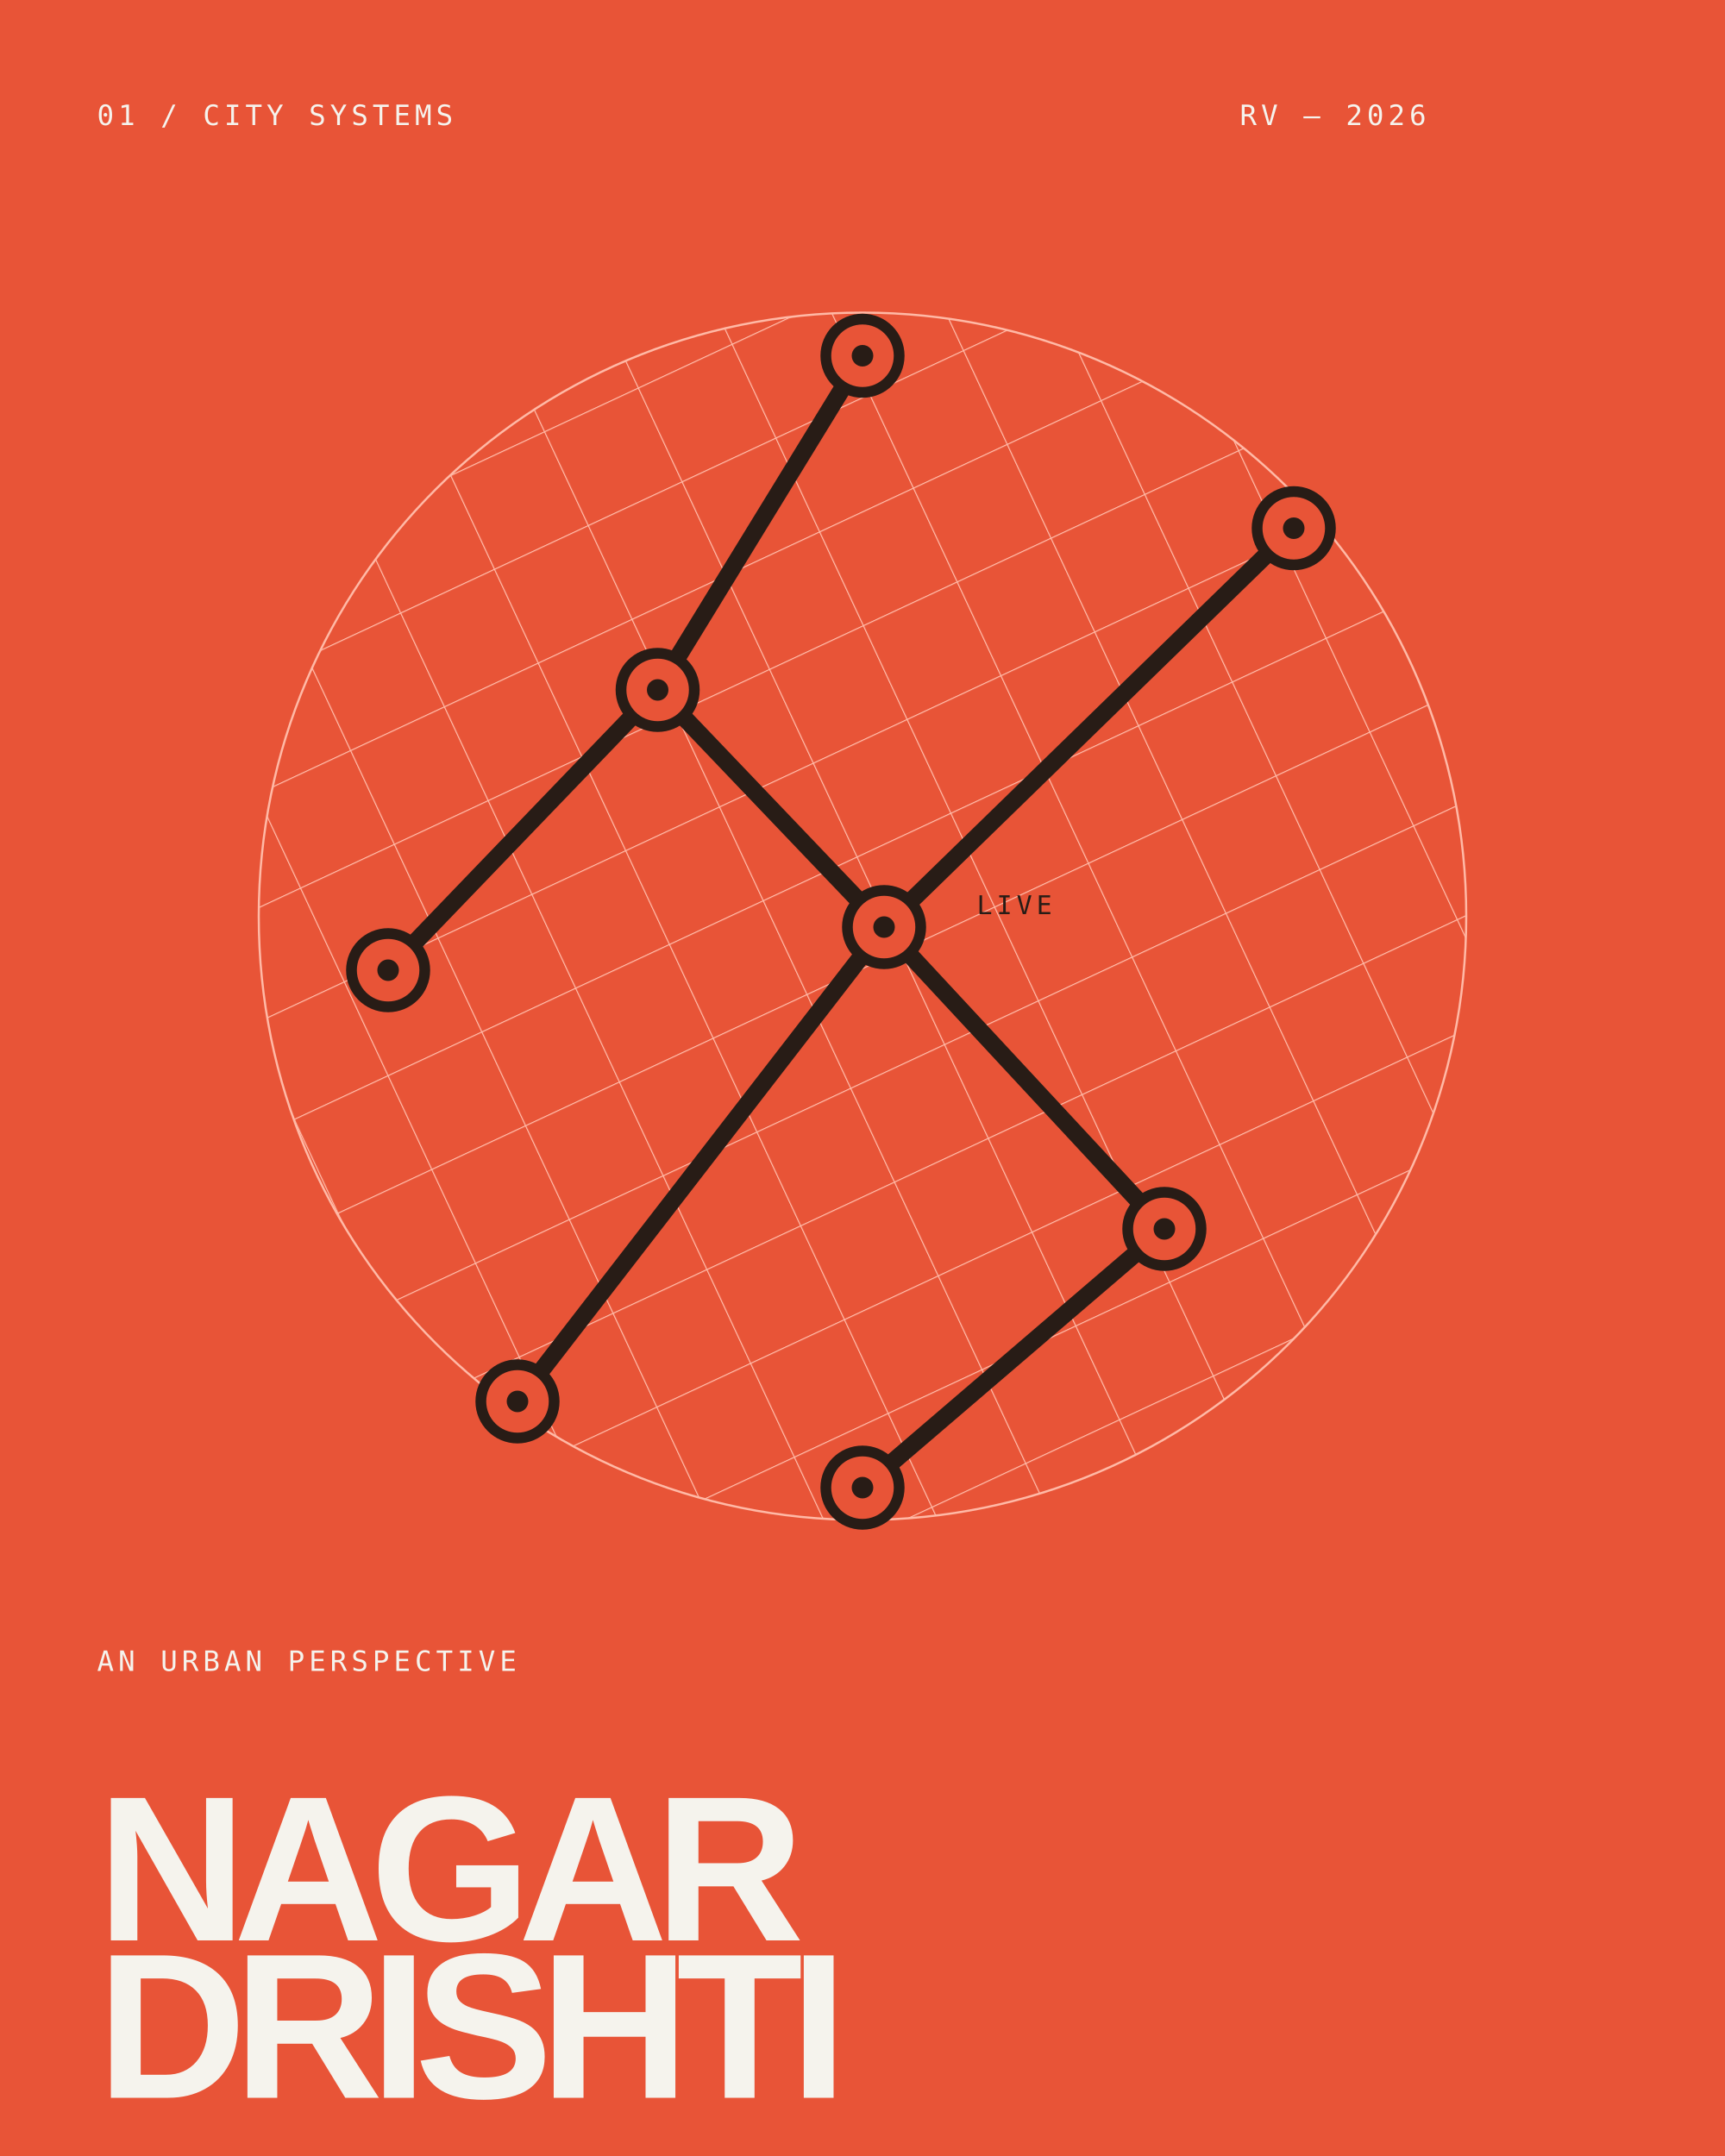
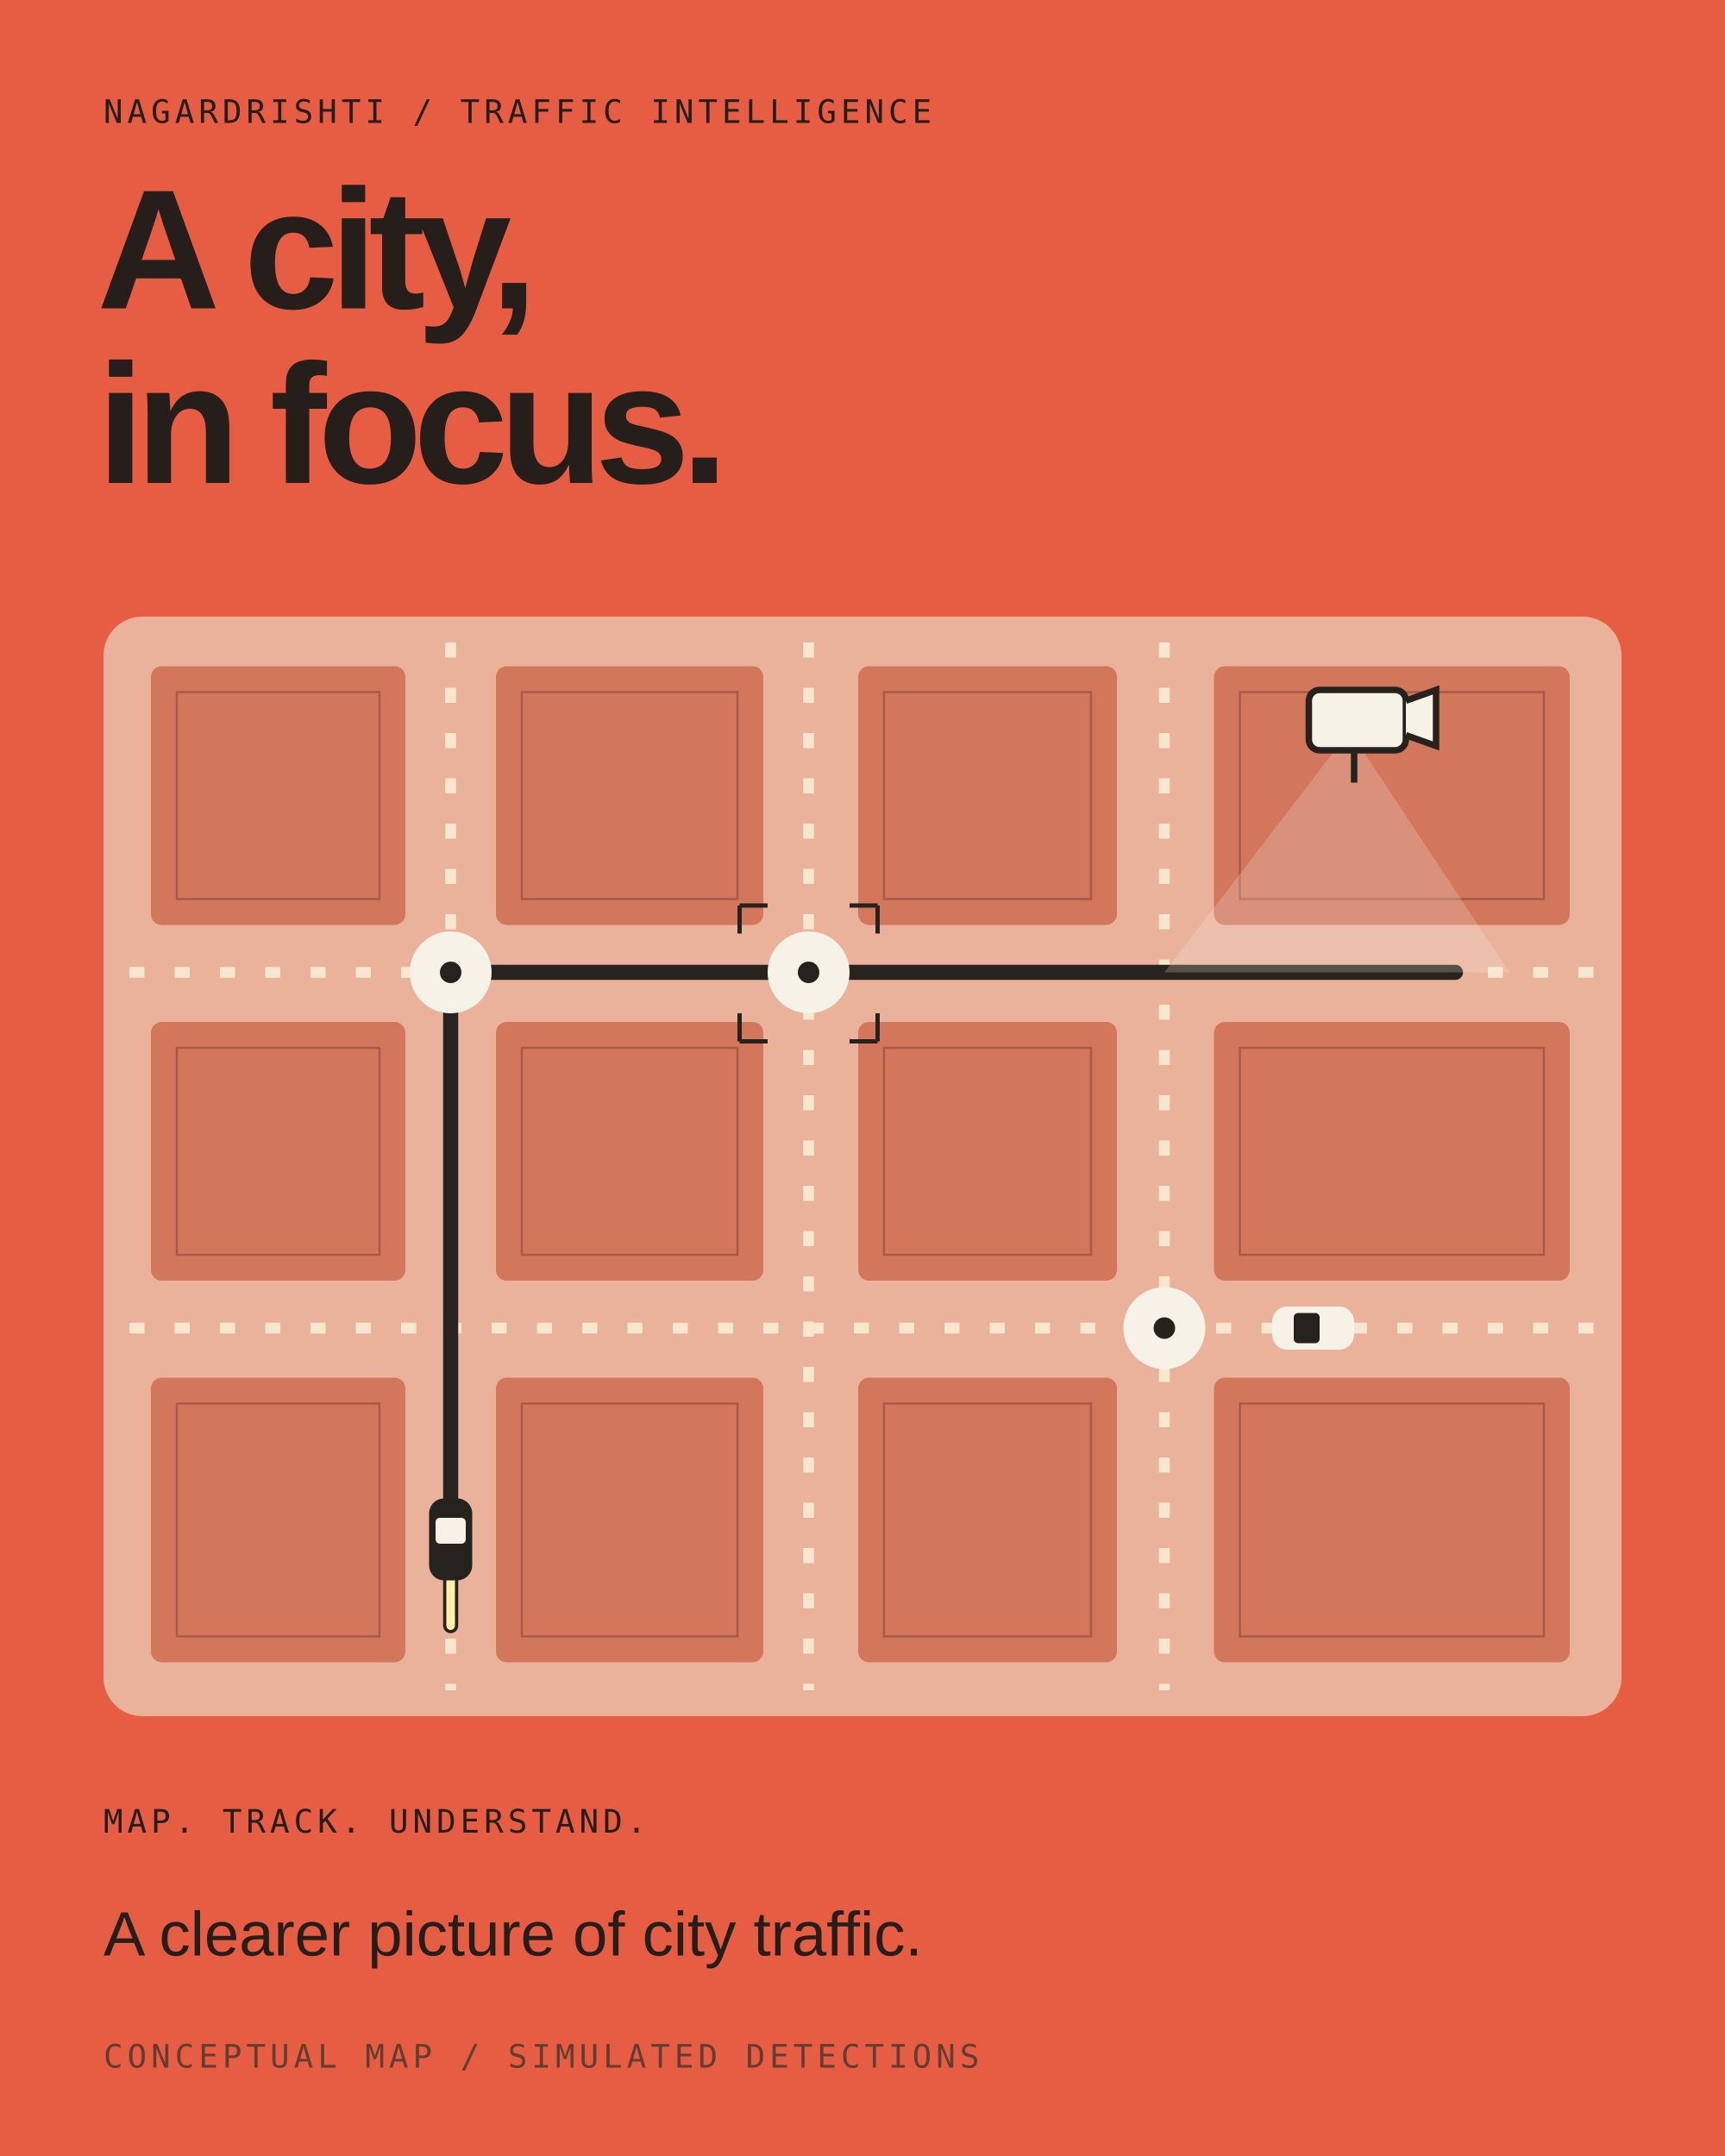
- <svg xmlns="http://www.w3.org/2000/svg" viewBox="0 0 800 1000">
-   <rect width="800" height="1000" fill="#e85437" />
-   <defs>
-     <pattern id="g" width="48" height="48" patternUnits="userSpaceOnUse" patternTransform="rotate(-25)">
-       <path d="M 48 0 L 0 0 0 48" fill="none" stroke="#ffb9a6" stroke-width="1" />
-     </pattern>
-   </defs>
-   <text x="45" y="58" fill="#f5f3ed" font-family="monospace" font-size="13" font-weight="400" letter-spacing="2">01 / CITY SYSTEMS</text>
-   <text x="45" y="900" fill="#f5f3ed" font-family="Arial,sans-serif" font-size="96" font-weight="900" letter-spacing="-6">NAGAR</text>
-   <text x="45" y="973" fill="#f5f3ed" font-family="Arial,sans-serif" font-size="96" font-weight="900" letter-spacing="-6">DRISHTI</text>
-   <circle cx="400" cy="425" r="280" fill="url(#g)" />
-   <circle cx="400" cy="425" r="280" fill="none" stroke="#ffb9a6" stroke-width="1" />
-   <path d="M180 450 L305 320 L410 430 L600 245 M305 320 L400 165 M410 430 L540 570 L400 690 M410 430 L240 650" stroke="#281c16" stroke-width="8" fill="none" stroke-linejoin="round" />
-   <circle cx="180" cy="450" r="17" fill="#e85437" stroke="#281c16" stroke-width="5" />
-   <circle cx="180" cy="450" r="5" fill="#281c16" />
-   <circle cx="305" cy="320" r="17" fill="#e85437" stroke="#281c16" stroke-width="5" />
-   <circle cx="305" cy="320" r="5" fill="#281c16" />
-   <circle cx="410" cy="430" r="17" fill="#e85437" stroke="#281c16" stroke-width="5" />
-   <circle cx="410" cy="430" r="5" fill="#281c16" />
-   <circle cx="600" cy="245" r="17" fill="#e85437" stroke="#281c16" stroke-width="5" />
-   <circle cx="600" cy="245" r="5" fill="#281c16" />
-   <circle cx="400" cy="165" r="17" fill="#e85437" stroke="#281c16" stroke-width="5" />
-   <circle cx="400" cy="165" r="5" fill="#281c16" />
-   <circle cx="540" cy="570" r="17" fill="#e85437" stroke="#281c16" stroke-width="5" />
-   <circle cx="540" cy="570" r="5" fill="#281c16" />
-   <circle cx="400" cy="690" r="17" fill="#e85437" stroke="#281c16" stroke-width="5" />
-   <circle cx="400" cy="690" r="5" fill="#281c16" />
-   <circle cx="240" cy="650" r="17" fill="#e85437" stroke="#281c16" stroke-width="5" />
-   <circle cx="240" cy="650" r="5" fill="#281c16" />
-   <text x="453" y="424" fill="#281c16" font-family="monospace" font-size="12" font-weight="400" letter-spacing="2">LIVE</text>
-   <text x="45" y="775" fill="#f5f3ed" font-family="monospace" font-size="13" font-weight="400" letter-spacing="2">AN URBAN PERSPECTIVE</text>
-   <text x="575" y="58" fill="#f5f3ed" font-family="monospace" font-size="13" font-weight="400" letter-spacing="2">RV — 2026</text>
+ <svg xmlns="http://www.w3.org/2000/svg" width="800" height="1000" viewBox="0 0 800 1000" data-background="#e65d43">
+   <rect width="800" height="1000" fill="#e65d43" />
+   <text x="48" y="57" fill="#251e1b" font-size="15" font-family="monospace" letter-spacing="2">NAGARDRISHTI / TRAFFIC INTELLIGENCE</text>
+   <text x="45" y="143" fill="#251e1b" font-family="Arial,Helvetica,sans-serif" font-size="79" font-weight="700" letter-spacing="-4">A city,</text>
+   <text x="45" y="224" fill="#251e1b" font-family="Arial,Helvetica,sans-serif" font-size="79" font-weight="700" letter-spacing="-4">in focus.</text>
+   <g transform="translate(0 4)">
+     <rect x="48" y="282" width="704" height="510" rx="18" fill="#eab29b" />
+     <rect x="70" y="305" width="118" height="120" rx="5" fill="#d2765c" />
+     <path d="M82 317h94v96h-94Z" fill="none" stroke="#a85a47" stroke-width="1" />
+     <rect x="230" y="305" width="124" height="120" rx="5" fill="#d2765c" />
+     <path d="M242 317h100v96h-100Z" fill="none" stroke="#a85a47" stroke-width="1" />
+     <rect x="398" y="305" width="120" height="120" rx="5" fill="#d2765c" />
+     <path d="M410 317h96v96h-96Z" fill="none" stroke="#a85a47" stroke-width="1" />
+     <rect x="563" y="305" width="165" height="120" rx="5" fill="#d2765c" />
+     <path d="M575 317h141v96h-141Z" fill="none" stroke="#a85a47" stroke-width="1" />
+     <rect x="70" y="470" width="118" height="120" rx="5" fill="#d2765c" />
+     <path d="M82 482h94v96h-94Z" fill="none" stroke="#a85a47" stroke-width="1" />
+     <rect x="230" y="470" width="124" height="120" rx="5" fill="#d2765c" />
+     <path d="M242 482h100v96h-100Z" fill="none" stroke="#a85a47" stroke-width="1" />
+     <rect x="398" y="470" width="120" height="120" rx="5" fill="#d2765c" />
+     <path d="M410 482h96v96h-96Z" fill="none" stroke="#a85a47" stroke-width="1" />
+     <rect x="563" y="470" width="165" height="120" rx="5" fill="#d2765c" />
+     <path d="M575 482h141v96h-141Z" fill="none" stroke="#a85a47" stroke-width="1" />
+     <rect x="70" y="635" width="118" height="132" rx="5" fill="#d2765c" />
+     <path d="M82 647h94v108h-94Z" fill="none" stroke="#a85a47" stroke-width="1" />
+     <rect x="230" y="635" width="124" height="132" rx="5" fill="#d2765c" />
+     <path d="M242 647h100v108h-100Z" fill="none" stroke="#a85a47" stroke-width="1" />
+     <rect x="398" y="635" width="120" height="132" rx="5" fill="#d2765c" />
+     <path d="M410 647h96v108h-96Z" fill="none" stroke="#a85a47" stroke-width="1" />
+     <rect x="563" y="635" width="165" height="132" rx="5" fill="#d2765c" />
+     <path d="M575 647h141v108h-141Z" fill="none" stroke="#a85a47" stroke-width="1" />
+     <g fill="none" stroke="#f9e6cf" stroke-width="5" stroke-dasharray="7 14">
+       <path d="M209 294V780M375 294V780M540 294V780M60 447H740M60 612H740" />
+     </g>
+     <path d="M209 750V447H675" fill="none" stroke="#29231f" stroke-width="7" stroke-linecap="round" />
+     <path class="art-city-trace" d="M209 750V447H675" fill="none" stroke="#ffefac" stroke-width="4" stroke-linecap="round" stroke-dasharray="22 850" />
+     <g>
+       <circle class="art-city-signal" cx="209" cy="447" r="19" fill="#f6f2e7" style="--art-delay:-0.0s" />
+       <circle cx="209" cy="447" r="5" fill="#26231f" />
+     </g>
+     <g>
+       <circle class="art-city-signal" cx="375" cy="447" r="19" fill="#f6f2e7" style="--art-delay:-0.8s" />
+       <circle cx="375" cy="447" r="5" fill="#26231f" />
+     </g>
+     <g>
+       <circle class="art-city-signal" cx="540" cy="612" r="19" fill="#f6f2e7" style="--art-delay:-1.6s" />
+       <circle cx="540" cy="612" r="5" fill="#26231f" />
+     </g>
+     <path d="M626 335 540 447 700 447Z" fill="#f6f2e7" opacity=".22" />
+     <g stroke="#26231f" stroke-width="3" fill="#f6f2e7">
+       <rect x="607" y="316" width="45" height="28" rx="5" />
+       <path d="m652 321 14-5v26l-14-5M628 344v15" />
+     </g>
+     <g class="art-city-car">
+       <rect x="199" y="691" width="20" height="38" rx="7" fill="#26231f" />
+       <rect x="202" y="700" width="14" height="12" rx="2" fill="#f6f2e7" />
+     </g>
+     <g class="art-city-crossing">
+       <rect x="590" y="602" width="38" height="20" rx="7" fill="#f6f2e7" />
+       <rect x="600" y="605" width="12" height="14" rx="2" fill="#26231f" />
+     </g>
+     <g class="art-city-frame" fill="none" stroke="#26231f" stroke-width="2">
+       <path d="M343 416h13m-13 0v13m64-13h-13m13 0v13m-64 50h13m-13 0v-13m64 13h-13m13 0v-13" />
+     </g>
+   </g>
+   <text x="48" y="850" fill="#251e1b" font-size="15" font-family="monospace" letter-spacing="2">MAP. TRACK. UNDERSTAND.</text>
+   <text x="48" y="907" fill="#251e1b" font-family="Arial,Helvetica,sans-serif" font-size="29">A clearer picture of city traffic.</text>
+   <text x="48" y="959" fill="#633d30" font-size="15" font-family="monospace" letter-spacing="2">CONCEPTUAL MAP / SIMULATED DETECTIONS</text>
</svg>
